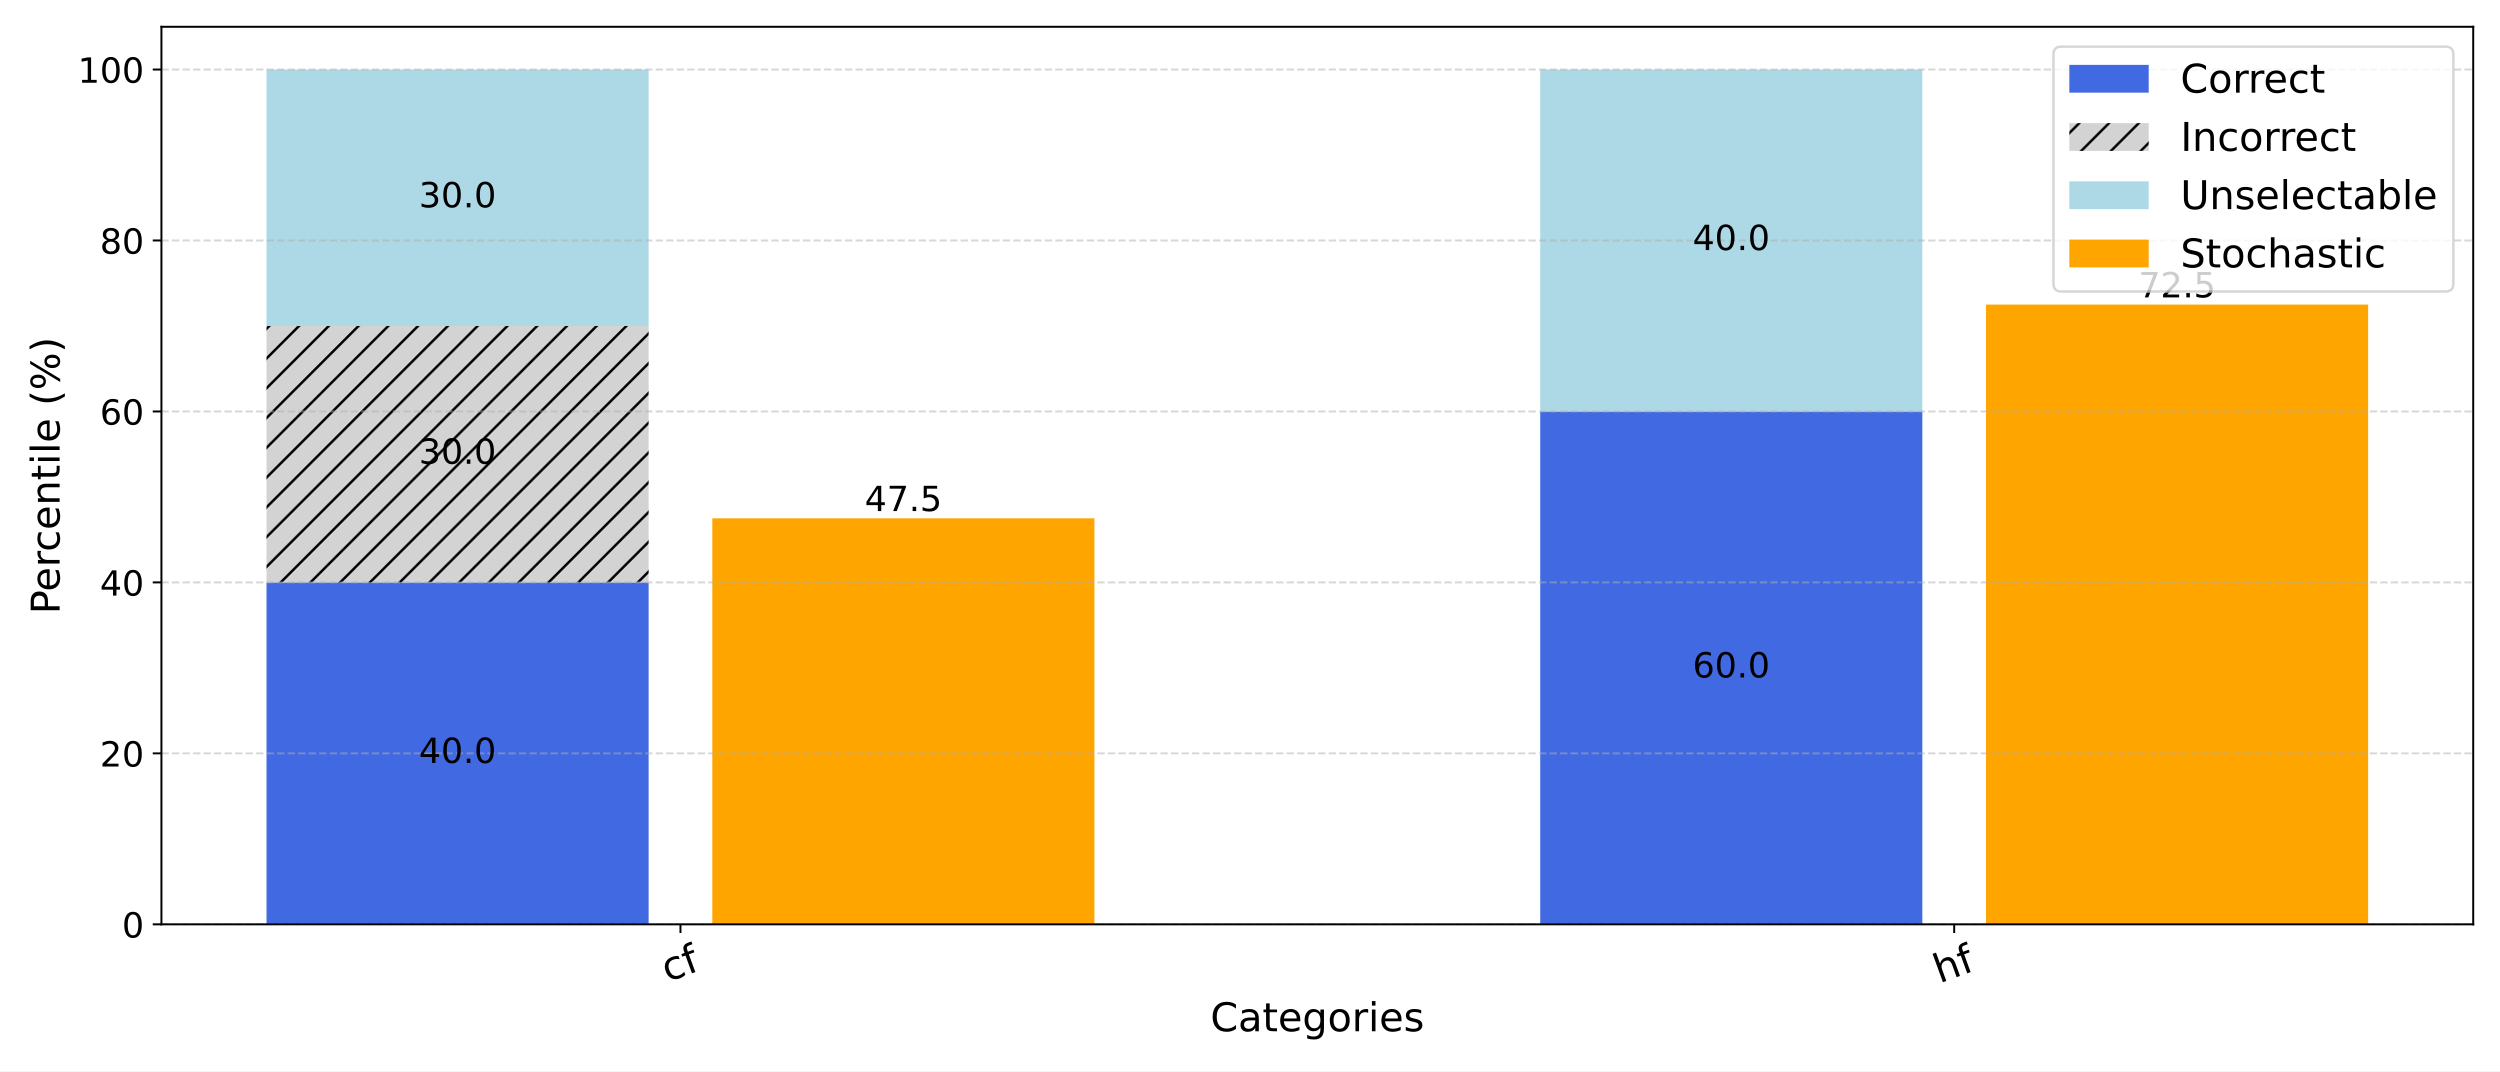
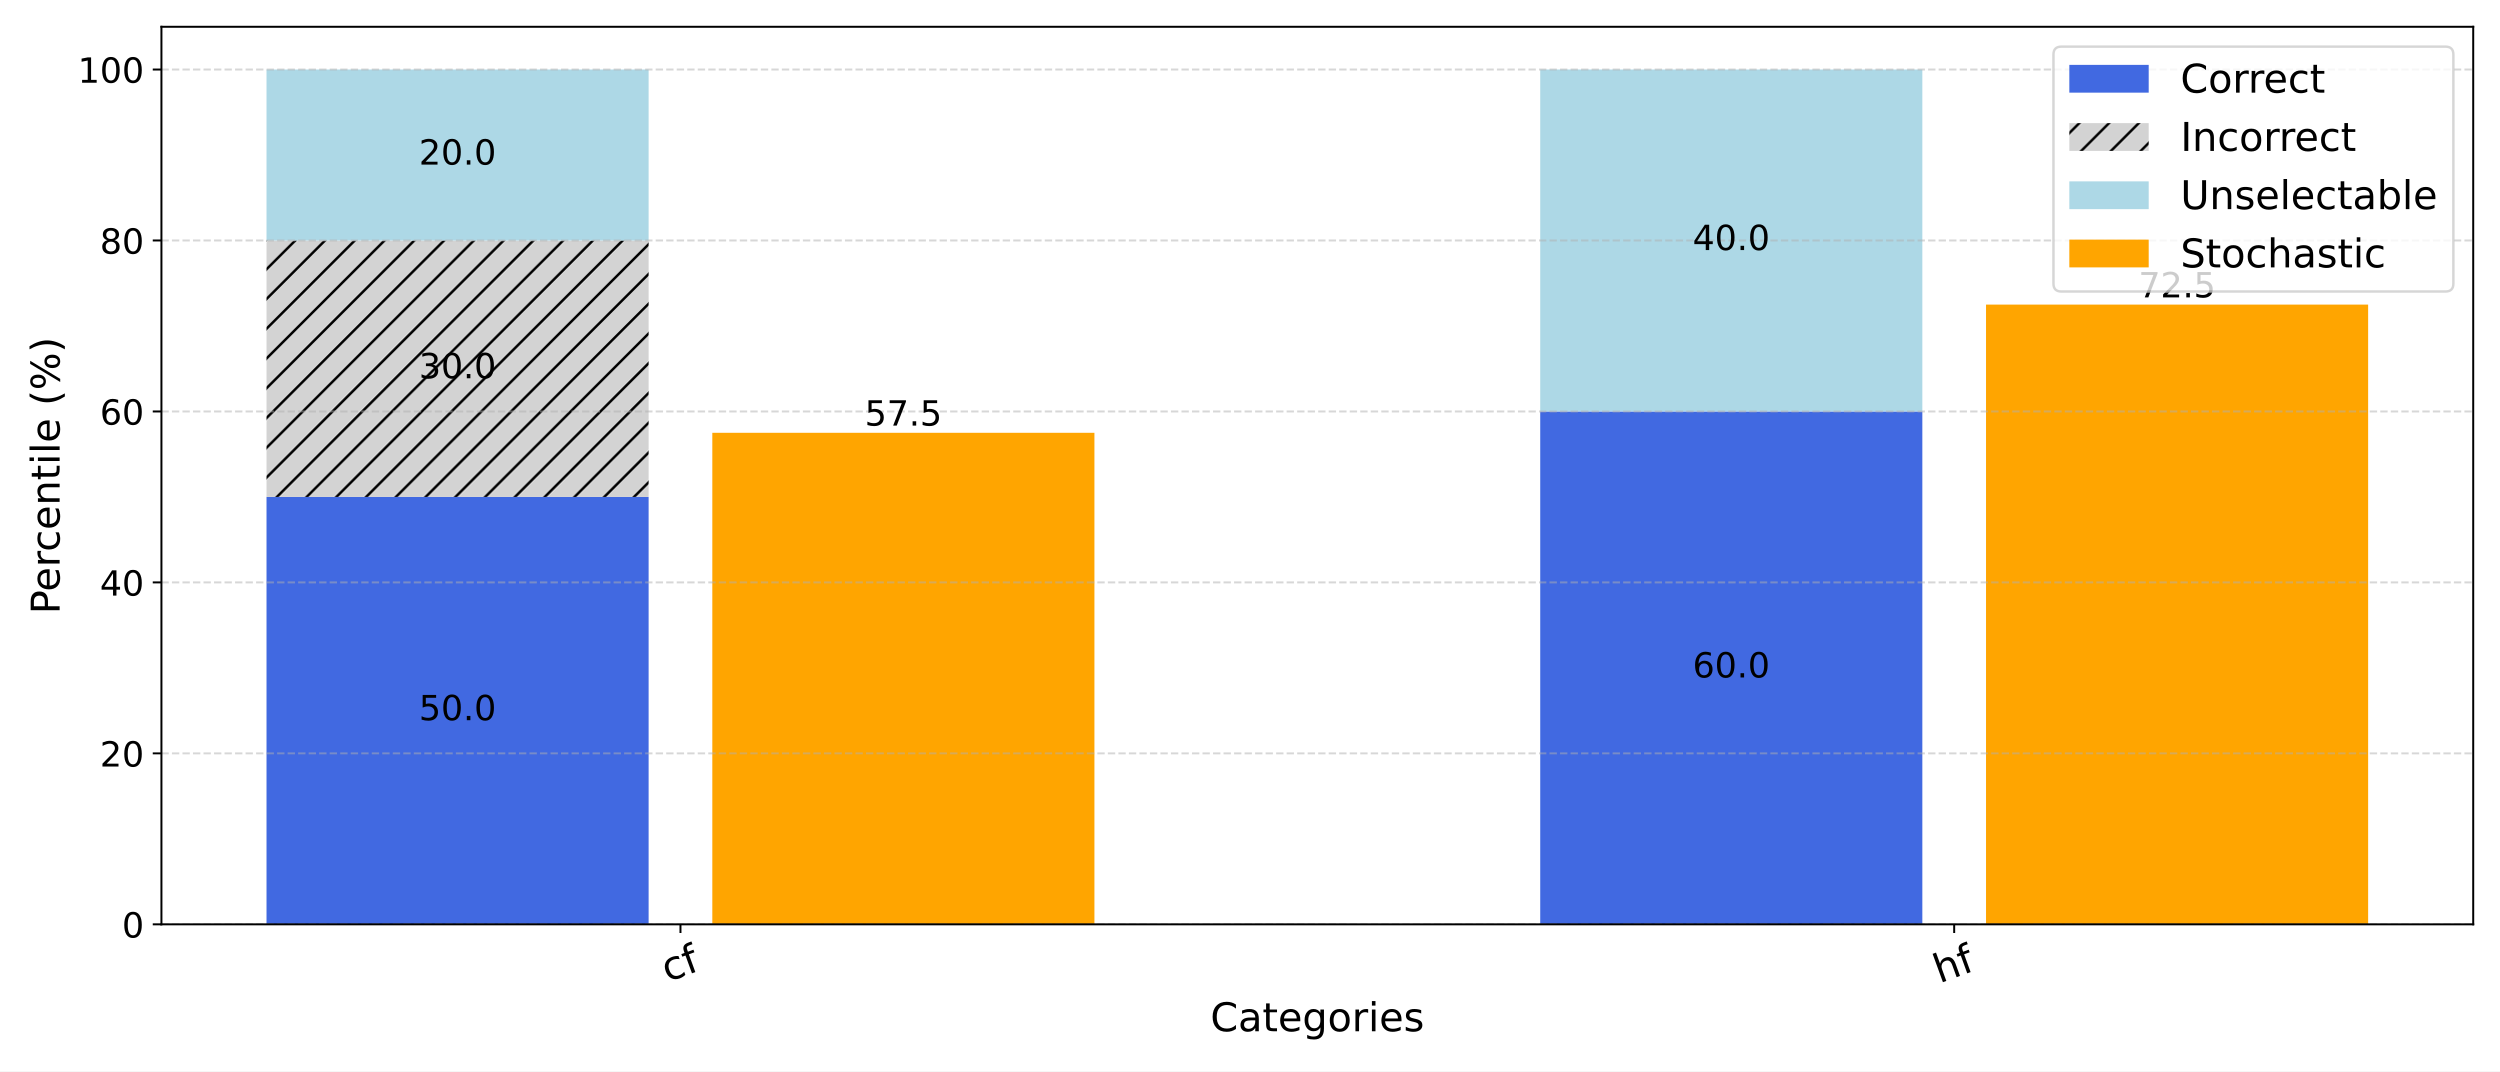
<svg xmlns="http://www.w3.org/2000/svg" xmlns:xlink="http://www.w3.org/1999/xlink" width="1008pt" height="432pt" viewBox="0 0 1008 432" version="1.1">
  <defs>
    <style type="text/css">*{stroke-linejoin: round; stroke-linecap: butt}</style>
  </defs>
  <g id="figure_1">
    <g id="patch_1">
      <path d="M 0 432  L 1008 432  L 1008 0  L 0 0  z " style="fill: #ffffff" />
    </g>
    <g id="axes_1">
      <g id="patch_2">
        <path d="M 65.09 372.692  L 997.2 372.692  L 997.2 10.8  L 65.09 10.8  z " style="fill: #ffffff" />
      </g>
      <g id="patch_3">
-         <path d="M 107.459 372.692  L 261.526 372.692  L 261.526 234.828  L 107.459 234.828  z " clip-path="url(#pd8e803e88a)" style="fill: #4169e1" />
+         <path d="M 107.459 372.692  L 261.526 372.692  L 261.526 200.362  L 107.459 200.362  z " clip-path="url(#pc410d17b41)" style="fill: #4169e1" />
      </g>
      <g id="patch_4">
-         <path d="M 621.018 372.692  L 775.086 372.692  L 775.086 165.897  L 621.018 165.897  z " clip-path="url(#pd8e803e88a)" style="fill: #4169e1" />
+         <path d="M 621.018 372.692  L 775.086 372.692  L 775.086 165.897  L 621.018 165.897  z " clip-path="url(#pc410d17b41)" style="fill: #4169e1" />
      </g>
      <g id="patch_5">
-         <path d="M 107.459 234.828  L 261.526 234.828  L 261.526 131.431  L 107.459 131.431  z " clip-path="url(#pd8e803e88a)" style="fill: url(#haf8370b885)" />
+         <path d="M 107.459 200.362  L 261.526 200.362  L 261.526 96.965  L 107.459 96.965  z " clip-path="url(#pc410d17b41)" style="fill: url(#hac92ec840a)" />
      </g>
      <g id="patch_6">
-         <path d="M 621.018 165.897  L 775.086 165.897  L 775.086 165.897  L 621.018 165.897  z " clip-path="url(#pd8e803e88a)" style="fill: url(#haf8370b885)" />
+         <path d="M 621.018 165.897  L 775.086 165.897  L 775.086 165.897  L 621.018 165.897  z " clip-path="url(#pc410d17b41)" style="fill: url(#hac92ec840a)" />
      </g>
      <g id="patch_7">
-         <path d="M 107.459 131.431  L 261.526 131.431  L 261.526 28.033  L 107.459 28.033  z " clip-path="url(#pd8e803e88a)" style="fill: #add8e6" />
+         <path d="M 107.459 96.965  L 261.526 96.965  L 261.526 28.033  L 107.459 28.033  z " clip-path="url(#pc410d17b41)" style="fill: #add8e6" />
      </g>
      <g id="patch_8">
-         <path d="M 621.018 165.897  L 775.086 165.897  L 775.086 28.033  L 621.018 28.033  z " clip-path="url(#pd8e803e88a)" style="fill: #add8e6" />
+         <path d="M 621.018 165.897  L 775.086 165.897  L 775.086 28.033  L 621.018 28.033  z " clip-path="url(#pc410d17b41)" style="fill: #add8e6" />
      </g>
      <g id="patch_9">
-         <path d="M 287.204 372.692  L 441.272 372.692  L 441.272 208.979  L 287.204 208.979  z " clip-path="url(#pd8e803e88a)" style="fill: #ffa500" />
+         <path d="M 287.204 372.692  L 441.272 372.692  L 441.272 174.513  L 287.204 174.513  z " clip-path="url(#pc410d17b41)" style="fill: #ffa500" />
      </g>
      <g id="patch_10">
-         <path d="M 800.764 372.692  L 954.831 372.692  L 954.831 122.814  L 800.764 122.814  z " clip-path="url(#pd8e803e88a)" style="fill: #ffa500" />
+         <path d="M 800.764 372.692  L 954.831 372.692  L 954.831 122.814  L 800.764 122.814  z " clip-path="url(#pc410d17b41)" style="fill: #ffa500" />
      </g>
      <g id="matplotlib.axis_1">
        <g id="xtick_1">
          <g id="line2d_1">
            <defs>
-               <path id="m492cd41a49" d="M 0 0  L 0 3.5  " style="stroke: #000000; stroke-width: 0.8" />
+               <path id="ma94d8ecc8a" d="M 0 0  L 0 3.5  " style="stroke: #000000; stroke-width: 0.8" />
            </defs>
            <g>
-               <use xlink:href="#m492cd41a49" x="274.365" y="372.692" style="stroke: #000000; stroke-width: 0.8" />
+               <use xlink:href="#ma94d8ecc8a" x="274.365" y="372.692" style="stroke: #000000; stroke-width: 0.8" />
            </g>
          </g>
          <g id="text_1">
            <text style="font-size: 16px; font-family: 'DejaVu Sans', 'Bitstream Vera Sans', 'Computer Modern Sans Serif', 'Lucida Grande', 'Verdana', 'Geneva', 'Lucid', 'Arial', 'Helvetica', 'Avant Garde', sans-serif" transform="translate(269.0955 396.0515) rotate(-20)">cf</text>
          </g>
        </g>
        <g id="xtick_2">
          <g id="line2d_2">
            <g>
-               <use xlink:href="#m492cd41a49" x="787.925" y="372.692" style="stroke: #000000; stroke-width: 0.8" />
+               <use xlink:href="#ma94d8ecc8a" x="787.925" y="372.692" style="stroke: #000000; stroke-width: 0.8" />
            </g>
          </g>
          <g id="text_2">
            <text style="font-size: 16px; font-family: 'DejaVu Sans', 'Bitstream Vera Sans', 'Computer Modern Sans Serif', 'Lucida Grande', 'Verdana', 'Geneva', 'Lucid', 'Arial', 'Helvetica', 'Avant Garde', sans-serif" transform="translate(782.024 396.5107) rotate(-20)">hf</text>
          </g>
        </g>
        <g id="text_3">
          <text style="font-size: 16px; font-family: 'DejaVu Sans', 'Bitstream Vera Sans', 'Computer Modern Sans Serif', 'Lucida Grande', 'Verdana', 'Geneva', 'Lucid', 'Arial', 'Helvetica', 'Avant Garde', sans-serif; text-anchor: middle" x="531.145" y="415.795" transform="rotate(-0 531.145 415.795)">Categories</text>
        </g>
      </g>
      <g id="matplotlib.axis_2">
        <g id="ytick_1">
          <g id="line2d_3">
-             <path d="M 65.09 372.692  L 997.2 372.692  " clip-path="url(#pd8e803e88a)" style="fill: none; stroke-dasharray: 2.96,1.28; stroke-dashoffset: 0; stroke: #b0b0b0; stroke-opacity: 0.5; stroke-width: 0.8" />
+             <path d="M 65.09 372.692  L 997.2 372.692  " clip-path="url(#pc410d17b41)" style="fill: none; stroke-dasharray: 2.96,1.28; stroke-dashoffset: 0; stroke: #b0b0b0; stroke-opacity: 0.5; stroke-width: 0.8" />
          </g>
          <g id="line2d_4">
            <defs>
-               <path id="m20983ff65f" d="M 0 0  L -3.5 0  " style="stroke: #000000; stroke-width: 0.8" />
+               <path id="m861636c0ec" d="M 0 0  L -3.5 0  " style="stroke: #000000; stroke-width: 0.8" />
            </defs>
            <g>
-               <use xlink:href="#m20983ff65f" x="65.09" y="372.692" style="stroke: #000000; stroke-width: 0.8" />
+               <use xlink:href="#m861636c0ec" x="65.09" y="372.692" style="stroke: #000000; stroke-width: 0.8" />
            </g>
          </g>
          <g id="text_4">
            <text style="font-size: 14px; font-family: 'DejaVu Sans', 'Bitstream Vera Sans', 'Computer Modern Sans Serif', 'Lucida Grande', 'Verdana', 'Geneva', 'Lucid', 'Arial', 'Helvetica', 'Avant Garde', sans-serif; text-anchor: end" x="58.09" y="378.011" transform="rotate(-0 58.09 378.0108)">0</text>
          </g>
        </g>
        <g id="ytick_2">
          <g id="line2d_5">
-             <path d="M 65.09 303.76  L 997.2 303.76  " clip-path="url(#pd8e803e88a)" style="fill: none; stroke-dasharray: 2.96,1.28; stroke-dashoffset: 0; stroke: #b0b0b0; stroke-opacity: 0.5; stroke-width: 0.8" />
+             <path d="M 65.09 303.76  L 997.2 303.76  " clip-path="url(#pc410d17b41)" style="fill: none; stroke-dasharray: 2.96,1.28; stroke-dashoffset: 0; stroke: #b0b0b0; stroke-opacity: 0.5; stroke-width: 0.8" />
          </g>
          <g id="line2d_6">
            <g>
-               <use xlink:href="#m20983ff65f" x="65.09" y="303.76" style="stroke: #000000; stroke-width: 0.8" />
+               <use xlink:href="#m861636c0ec" x="65.09" y="303.76" style="stroke: #000000; stroke-width: 0.8" />
            </g>
          </g>
          <g id="text_5">
            <text style="font-size: 14px; font-family: 'DejaVu Sans', 'Bitstream Vera Sans', 'Computer Modern Sans Serif', 'Lucida Grande', 'Verdana', 'Geneva', 'Lucid', 'Arial', 'Helvetica', 'Avant Garde', sans-serif; text-anchor: end" x="58.09" y="309.079" transform="rotate(-0 58.09 309.079)">20</text>
          </g>
        </g>
        <g id="ytick_3">
          <g id="line2d_7">
-             <path d="M 65.09 234.828  L 997.2 234.828  " clip-path="url(#pd8e803e88a)" style="fill: none; stroke-dasharray: 2.96,1.28; stroke-dashoffset: 0; stroke: #b0b0b0; stroke-opacity: 0.5; stroke-width: 0.8" />
+             <path d="M 65.09 234.828  L 997.2 234.828  " clip-path="url(#pc410d17b41)" style="fill: none; stroke-dasharray: 2.96,1.28; stroke-dashoffset: 0; stroke: #b0b0b0; stroke-opacity: 0.5; stroke-width: 0.8" />
          </g>
          <g id="line2d_8">
            <g>
-               <use xlink:href="#m20983ff65f" x="65.09" y="234.828" style="stroke: #000000; stroke-width: 0.8" />
+               <use xlink:href="#m861636c0ec" x="65.09" y="234.828" style="stroke: #000000; stroke-width: 0.8" />
            </g>
          </g>
          <g id="text_6">
            <text style="font-size: 14px; font-family: 'DejaVu Sans', 'Bitstream Vera Sans', 'Computer Modern Sans Serif', 'Lucida Grande', 'Verdana', 'Geneva', 'Lucid', 'Arial', 'Helvetica', 'Avant Garde', sans-serif; text-anchor: end" x="58.09" y="240.147" transform="rotate(-0 58.09 240.1472)">40</text>
          </g>
        </g>
        <g id="ytick_4">
          <g id="line2d_9">
-             <path d="M 65.09 165.897  L 997.2 165.897  " clip-path="url(#pd8e803e88a)" style="fill: none; stroke-dasharray: 2.96,1.28; stroke-dashoffset: 0; stroke: #b0b0b0; stroke-opacity: 0.5; stroke-width: 0.8" />
+             <path d="M 65.09 165.897  L 997.2 165.897  " clip-path="url(#pc410d17b41)" style="fill: none; stroke-dasharray: 2.96,1.28; stroke-dashoffset: 0; stroke: #b0b0b0; stroke-opacity: 0.5; stroke-width: 0.8" />
          </g>
          <g id="line2d_10">
            <g>
-               <use xlink:href="#m20983ff65f" x="65.09" y="165.897" style="stroke: #000000; stroke-width: 0.8" />
+               <use xlink:href="#m861636c0ec" x="65.09" y="165.897" style="stroke: #000000; stroke-width: 0.8" />
            </g>
          </g>
          <g id="text_7">
            <text style="font-size: 14px; font-family: 'DejaVu Sans', 'Bitstream Vera Sans', 'Computer Modern Sans Serif', 'Lucida Grande', 'Verdana', 'Geneva', 'Lucid', 'Arial', 'Helvetica', 'Avant Garde', sans-serif; text-anchor: end" x="58.09" y="171.215" transform="rotate(-0 58.09 171.2154)">60</text>
          </g>
        </g>
        <g id="ytick_5">
          <g id="line2d_11">
-             <path d="M 65.09 96.965  L 997.2 96.965  " clip-path="url(#pd8e803e88a)" style="fill: none; stroke-dasharray: 2.96,1.28; stroke-dashoffset: 0; stroke: #b0b0b0; stroke-opacity: 0.5; stroke-width: 0.8" />
+             <path d="M 65.09 96.965  L 997.2 96.965  " clip-path="url(#pc410d17b41)" style="fill: none; stroke-dasharray: 2.96,1.28; stroke-dashoffset: 0; stroke: #b0b0b0; stroke-opacity: 0.5; stroke-width: 0.8" />
          </g>
          <g id="line2d_12">
            <g>
-               <use xlink:href="#m20983ff65f" x="65.09" y="96.965" style="stroke: #000000; stroke-width: 0.8" />
+               <use xlink:href="#m861636c0ec" x="65.09" y="96.965" style="stroke: #000000; stroke-width: 0.8" />
            </g>
          </g>
          <g id="text_8">
            <text style="font-size: 14px; font-family: 'DejaVu Sans', 'Bitstream Vera Sans', 'Computer Modern Sans Serif', 'Lucida Grande', 'Verdana', 'Geneva', 'Lucid', 'Arial', 'Helvetica', 'Avant Garde', sans-serif; text-anchor: end" x="58.09" y="102.284" transform="rotate(-0 58.09 102.2836)">80</text>
          </g>
        </g>
        <g id="ytick_6">
          <g id="line2d_13">
-             <path d="M 65.09 28.033  L 997.2 28.033  " clip-path="url(#pd8e803e88a)" style="fill: none; stroke-dasharray: 2.96,1.28; stroke-dashoffset: 0; stroke: #b0b0b0; stroke-opacity: 0.5; stroke-width: 0.8" />
+             <path d="M 65.09 28.033  L 997.2 28.033  " clip-path="url(#pc410d17b41)" style="fill: none; stroke-dasharray: 2.96,1.28; stroke-dashoffset: 0; stroke: #b0b0b0; stroke-opacity: 0.5; stroke-width: 0.8" />
          </g>
          <g id="line2d_14">
            <g>
-               <use xlink:href="#m20983ff65f" x="65.09" y="28.033" style="stroke: #000000; stroke-width: 0.8" />
+               <use xlink:href="#m861636c0ec" x="65.09" y="28.033" style="stroke: #000000; stroke-width: 0.8" />
            </g>
          </g>
          <g id="text_9">
            <text style="font-size: 14px; font-family: 'DejaVu Sans', 'Bitstream Vera Sans', 'Computer Modern Sans Serif', 'Lucida Grande', 'Verdana', 'Geneva', 'Lucid', 'Arial', 'Helvetica', 'Avant Garde', sans-serif; text-anchor: end" x="58.09" y="33.352" transform="rotate(-0 58.09 33.35185)">100</text>
          </g>
        </g>
        <g id="text_10">
          <text style="font-size: 16px; font-family: 'DejaVu Sans', 'Bitstream Vera Sans', 'Computer Modern Sans Serif', 'Lucida Grande', 'Verdana', 'Geneva', 'Lucid', 'Arial', 'Helvetica', 'Avant Garde', sans-serif; text-anchor: middle" x="24.04" y="191.746" transform="rotate(-90 24.04 191.7459)">Percentile (%)</text>
        </g>
      </g>
      <g id="patch_11">
        <path d="M 65.09 372.692  L 65.09 10.8  " style="fill: none; stroke: #000000; stroke-width: 0.8; stroke-linejoin: miter; stroke-linecap: square" />
      </g>
      <g id="patch_12">
        <path d="M 997.2 372.692  L 997.2 10.8  " style="fill: none; stroke: #000000; stroke-width: 0.8; stroke-linejoin: miter; stroke-linecap: square" />
      </g>
      <g id="patch_13">
        <path d="M 65.09 372.692  L 997.2 372.692  " style="fill: none; stroke: #000000; stroke-width: 0.8; stroke-linejoin: miter; stroke-linecap: square" />
      </g>
      <g id="patch_14">
        <path d="M 65.09 10.8  L 997.2 10.8  " style="fill: none; stroke: #000000; stroke-width: 0.8; stroke-linejoin: miter; stroke-linecap: square" />
      </g>
      <g id="text_11">
-         <text style="font-size: 14px; font-family: 'DejaVu Sans', 'Bitstream Vera Sans', 'Computer Modern Sans Serif', 'Lucida Grande', 'Verdana', 'Geneva', 'Lucid', 'Arial', 'Helvetica', 'Avant Garde', sans-serif; text-anchor: middle" x="184.493" y="307.623" transform="rotate(-0 184.4925 307.6232)">40.0</text>
+         <text style="font-size: 14px; font-family: 'DejaVu Sans', 'Bitstream Vera Sans', 'Computer Modern Sans Serif', 'Lucida Grande', 'Verdana', 'Geneva', 'Lucid', 'Arial', 'Helvetica', 'Avant Garde', sans-serif; text-anchor: middle" x="184.493" y="290.39" transform="rotate(-0 184.4925 290.3903)">50.0</text>
      </g>
      <g id="text_12">
        <text style="font-size: 14px; font-family: 'DejaVu Sans', 'Bitstream Vera Sans', 'Computer Modern Sans Serif', 'Lucida Grande', 'Verdana', 'Geneva', 'Lucid', 'Arial', 'Helvetica', 'Avant Garde', sans-serif; text-anchor: middle" x="698.052" y="273.157" transform="rotate(-0 698.0517 273.1573)">60.0</text>
      </g>
      <g id="text_13">
-         <text style="font-size: 14px; font-family: 'DejaVu Sans', 'Bitstream Vera Sans', 'Computer Modern Sans Serif', 'Lucida Grande', 'Verdana', 'Geneva', 'Lucid', 'Arial', 'Helvetica', 'Avant Garde', sans-serif; text-anchor: middle" x="184.493" y="186.993" transform="rotate(-0 184.4925 186.9926)">30.0</text>
+         <text style="font-size: 14px; font-family: 'DejaVu Sans', 'Bitstream Vera Sans', 'Computer Modern Sans Serif', 'Lucida Grande', 'Verdana', 'Geneva', 'Lucid', 'Arial', 'Helvetica', 'Avant Garde', sans-serif; text-anchor: middle" x="184.493" y="152.527" transform="rotate(-0 184.4925 152.5267)">30.0</text>
      </g>
      <g id="text_14">
-         <text style="font-size: 14px; font-family: 'DejaVu Sans', 'Bitstream Vera Sans', 'Computer Modern Sans Serif', 'Lucida Grande', 'Verdana', 'Geneva', 'Lucid', 'Arial', 'Helvetica', 'Avant Garde', sans-serif; text-anchor: middle" x="184.493" y="83.595" transform="rotate(-0 184.4925 83.59491)">30.0</text>
+         <text style="font-size: 14px; font-family: 'DejaVu Sans', 'Bitstream Vera Sans', 'Computer Modern Sans Serif', 'Lucida Grande', 'Verdana', 'Geneva', 'Lucid', 'Arial', 'Helvetica', 'Avant Garde', sans-serif; text-anchor: middle" x="184.493" y="66.362" transform="rotate(-0 184.4925 66.36196)">20.0</text>
      </g>
      <g id="text_15">
        <text style="font-size: 14px; font-family: 'DejaVu Sans', 'Bitstream Vera Sans', 'Computer Modern Sans Serif', 'Lucida Grande', 'Verdana', 'Geneva', 'Lucid', 'Arial', 'Helvetica', 'Avant Garde', sans-serif; text-anchor: middle" x="698.052" y="100.828" transform="rotate(-0 698.0517 100.8279)">40.0</text>
      </g>
      <g id="text_16">
-         <text style="font-size: 14px; font-family: 'DejaVu Sans', 'Bitstream Vera Sans', 'Computer Modern Sans Serif', 'Lucida Grande', 'Verdana', 'Geneva', 'Lucid', 'Arial', 'Helvetica', 'Avant Garde', sans-serif; text-anchor: middle" x="364.238" y="206.067" transform="rotate(-0 364.2383 206.0673)">47.5</text>
+         <text style="font-size: 14px; font-family: 'DejaVu Sans', 'Bitstream Vera Sans', 'Computer Modern Sans Serif', 'Lucida Grande', 'Verdana', 'Geneva', 'Lucid', 'Arial', 'Helvetica', 'Avant Garde', sans-serif; text-anchor: middle" x="364.238" y="171.601" transform="rotate(-0 364.2383 171.6014)">57.5</text>
      </g>
      <g id="text_17">
        <text style="font-size: 14px; font-family: 'DejaVu Sans', 'Bitstream Vera Sans', 'Computer Modern Sans Serif', 'Lucida Grande', 'Verdana', 'Geneva', 'Lucid', 'Arial', 'Helvetica', 'Avant Garde', sans-serif; text-anchor: middle" x="877.797" y="119.903" transform="rotate(-0 877.7975 119.9026)">72.5</text>
      </g>
      <g id="legend_1">
        <g id="patch_15">
          <path d="M 831.158 117.54  L 986 117.54  Q 989.2 117.54 989.2 114.34  L 989.2 22  Q 989.2 18.8 986 18.8  L 831.158 18.8  Q 827.957 18.8 827.957 22  L 827.957 114.34  Q 827.957 117.54 831.158 117.54  z " style="fill: #ffffff; opacity: 0.8; stroke: #cccccc; stroke-linejoin: miter" />
        </g>
        <g id="patch_16">
          <path d="M 834.357 37.358  L 866.357 37.358  L 866.357 26.157  L 834.357 26.157  z " style="fill: #4169e1" />
        </g>
        <g id="text_18">
          <text style="font-size: 16px; font-family: 'DejaVu Sans', 'Bitstream Vera Sans', 'Computer Modern Sans Serif', 'Lucida Grande', 'Verdana', 'Geneva', 'Lucid', 'Arial', 'Helvetica', 'Avant Garde', sans-serif; text-anchor: start" x="879.158" y="37.358" transform="rotate(-0 879.1575 37.3575)">Correct</text>
        </g>
        <g id="patch_17">
-           <path d="M 834.357 60.843  L 866.357 60.843  L 866.357 49.642  L 834.357 49.642  z " style="fill: url(#haf8370b885)" />
+           <path d="M 834.357 60.843  L 866.357 60.843  L 866.357 49.642  L 834.357 49.642  z " style="fill: url(#hac92ec840a)" />
        </g>
        <g id="text_19">
          <text style="font-size: 16px; font-family: 'DejaVu Sans', 'Bitstream Vera Sans', 'Computer Modern Sans Serif', 'Lucida Grande', 'Verdana', 'Geneva', 'Lucid', 'Arial', 'Helvetica', 'Avant Garde', sans-serif; text-anchor: start" x="879.158" y="60.843" transform="rotate(-0 879.1575 60.8425)">Incorrect</text>
        </g>
        <g id="patch_18">
          <path d="M 834.357 84.328  L 866.357 84.328  L 866.357 73.127  L 834.357 73.127  z " style="fill: #add8e6" />
        </g>
        <g id="text_20">
          <text style="font-size: 16px; font-family: 'DejaVu Sans', 'Bitstream Vera Sans', 'Computer Modern Sans Serif', 'Lucida Grande', 'Verdana', 'Geneva', 'Lucid', 'Arial', 'Helvetica', 'Avant Garde', sans-serif; text-anchor: start" x="879.158" y="84.328" transform="rotate(-0 879.1575 84.3275)">Unselectable</text>
        </g>
        <g id="patch_19">
          <path d="M 834.357 107.812  L 866.357 107.812  L 866.357 96.612  L 834.357 96.612  z " style="fill: #ffa500" />
        </g>
        <g id="text_21">
          <text style="font-size: 16px; font-family: 'DejaVu Sans', 'Bitstream Vera Sans', 'Computer Modern Sans Serif', 'Lucida Grande', 'Verdana', 'Geneva', 'Lucid', 'Arial', 'Helvetica', 'Avant Garde', sans-serif; text-anchor: start" x="879.158" y="107.812" transform="rotate(-0 879.1575 107.8125)">Stochastic</text>
        </g>
      </g>
    </g>
  </g>
  <defs>
-     <clipPath id="pd8e803e88a">
+     <clipPath id="pc410d17b41">
      <rect x="65.09" y="10.8" width="932.11" height="361.892" />
    </clipPath>
  </defs>
  <defs>
-     <pattern id="haf8370b885" patternUnits="userSpaceOnUse" x="0" y="0" width="72" height="72">
+     <pattern id="hac92ec840a" patternUnits="userSpaceOnUse" x="0" y="0" width="72" height="72">
      <rect x="0" y="0" width="73" height="73" fill="#d3d3d3" />
      <path d="M -36 36  L 36 -36  M -30 42  L 42 -30  M -24 48  L 48 -24  M -18 54  L 54 -18  M -12 60  L 60 -12  M -6 66  L 66 -6  M 0 72  L 72 0  M 6 78  L 78 6  M 12 84  L 84 12  M 18 90  L 90 18  M 24 96  L 96 24  M 30 102  L 102 30  M 36 108  L 108 36  " style="fill: #000000; stroke: #000000; stroke-width: 1.0; stroke-linecap: butt; stroke-linejoin: miter" />
    </pattern>
  </defs>
</svg>
